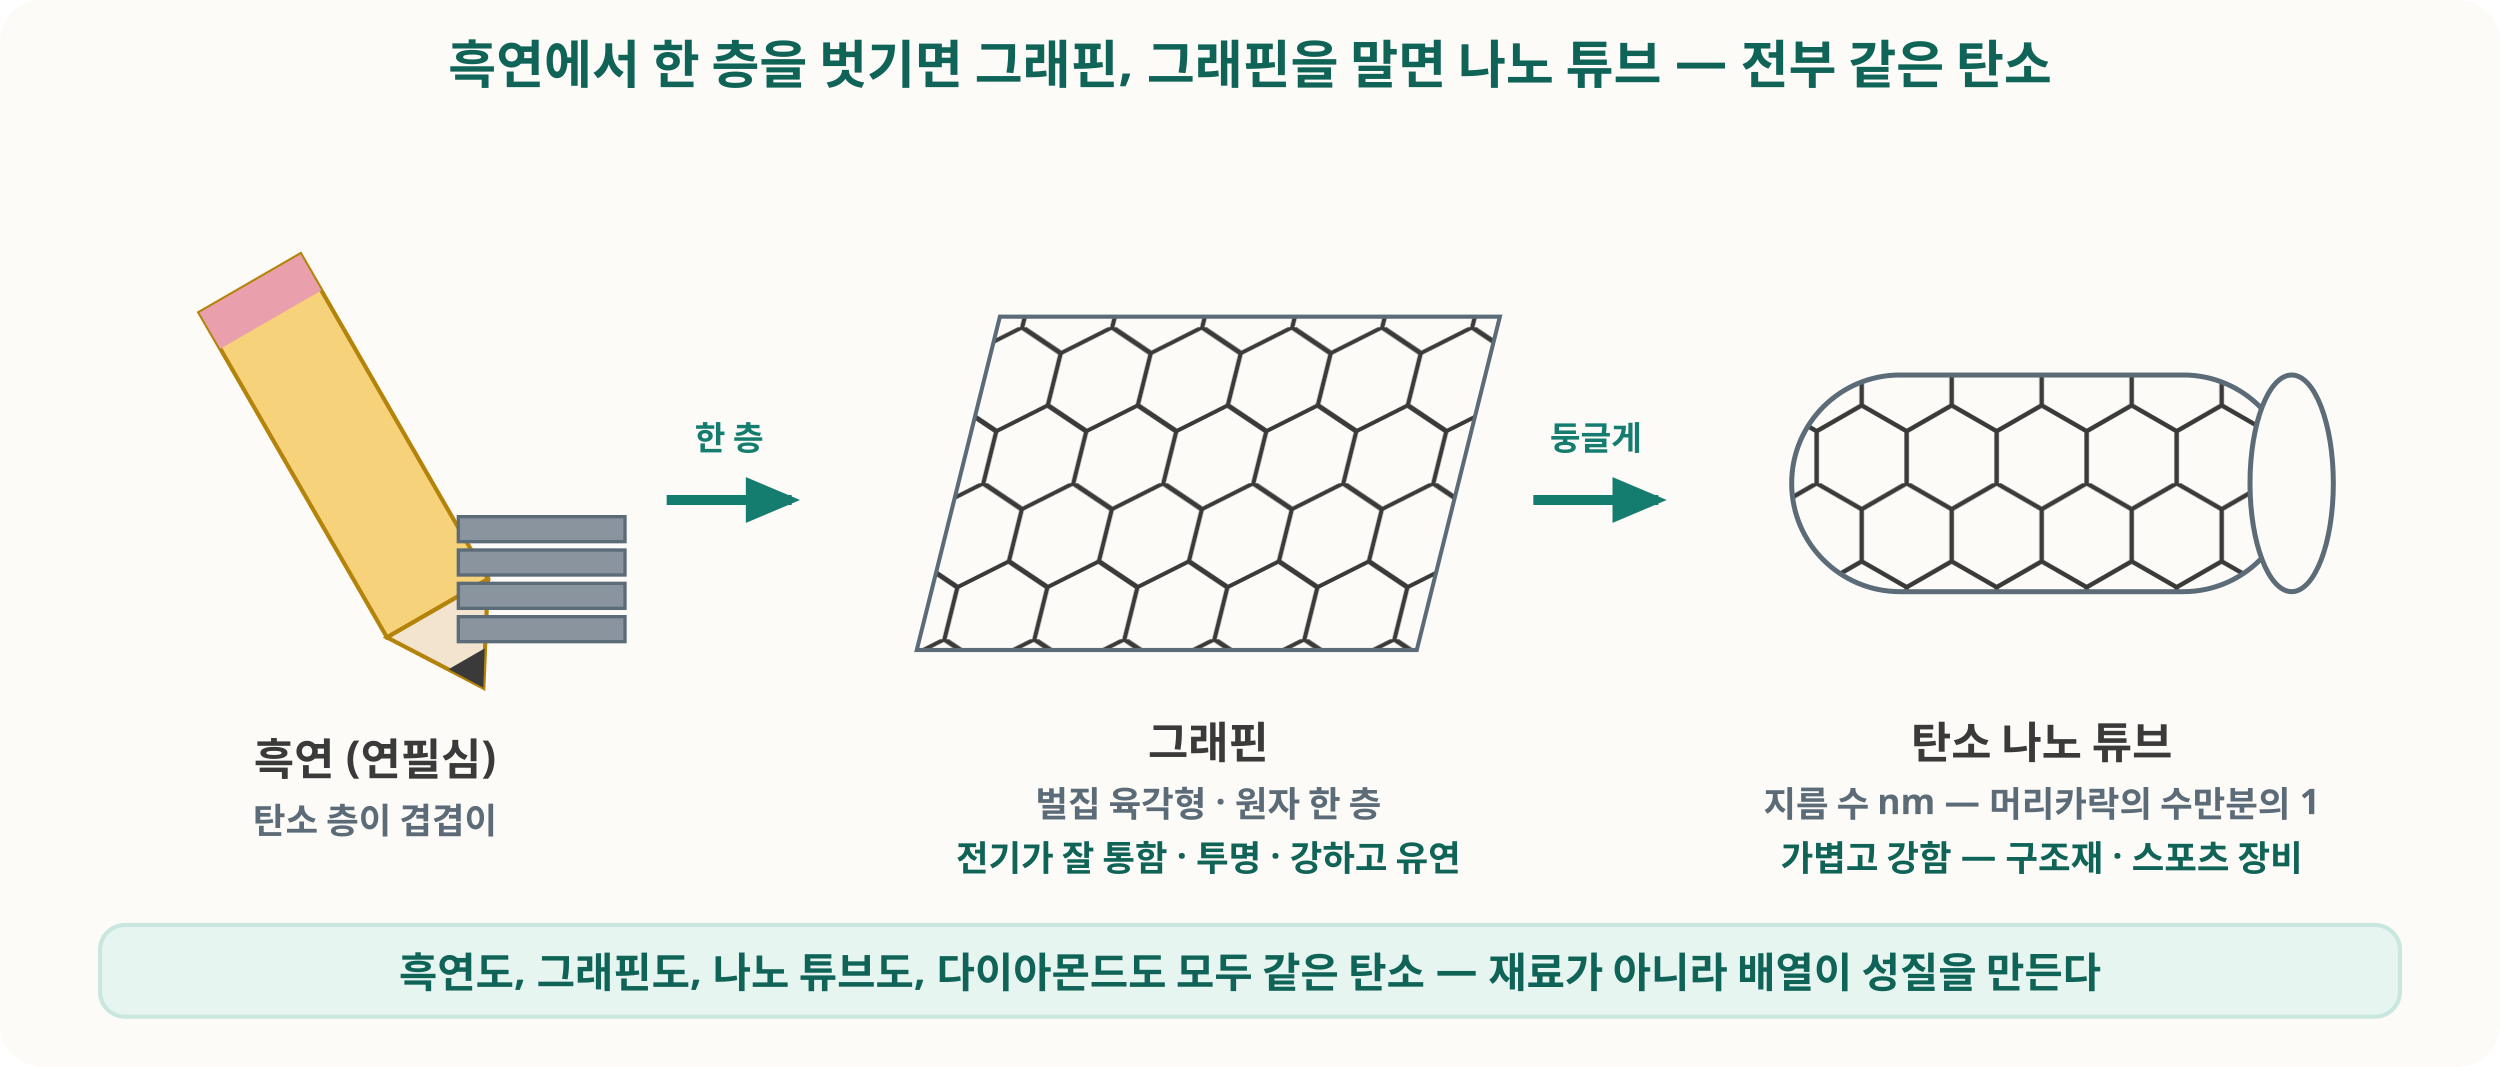
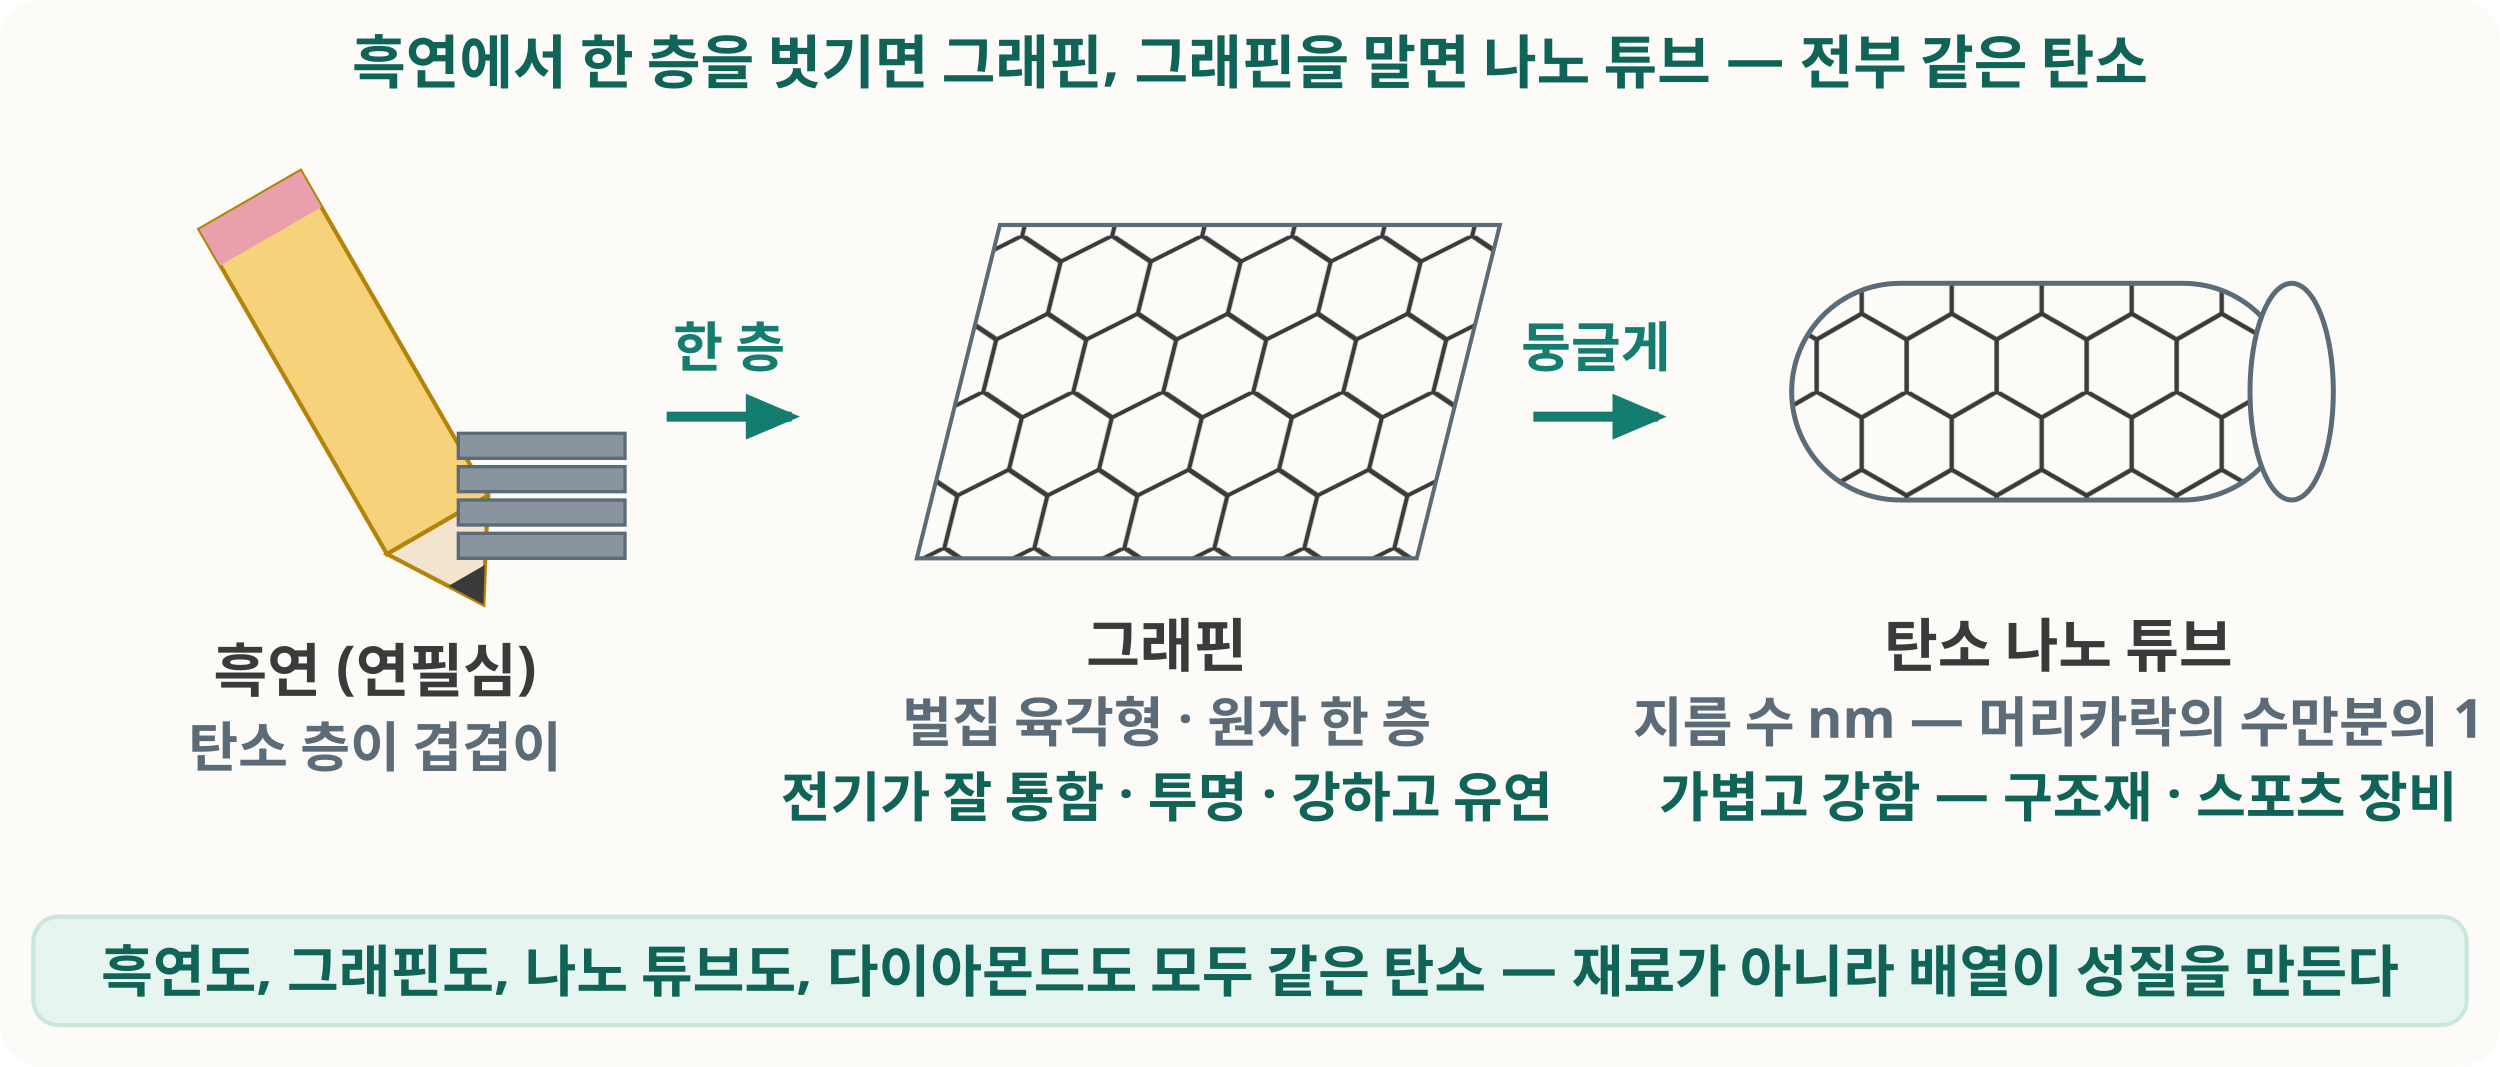
<svg width="600" height="256" viewBox="0 0 600 256" font-family="PC Sans">
  <defs>
    <marker id="arrB-1205-04" markerUnits="userSpaceOnUse" markerWidth="13" markerHeight="11" refX="11" refY="5.5" orient="auto">
      <path d="M0,0 L13,5.5 L0,11 Z" fill="#147D6F" />
    </marker>
  </defs>
  <defs>
    <pattern id="hex-1205-04" width="24" height="41.6" patternUnits="userSpaceOnUse" patternTransform="scale(0.9)">
      <path d="M12,0 L24,6.9 L24,20.8 L12,27.7 L0,20.8 L0,6.9 Z M12,27.7 L12,41.6 M24,20.8 L36,27.7 M0,20.8 L-12,27.7" fill="none" stroke="#3A3A3A" stroke-width="1.2" />
    </pattern>
  </defs>
  <rect width="600" height="256" rx="10" fill="#FDFBF7" />
-   <text x="300" y="20" text-anchor="middle" font-size="12.5" font-weight="900" fill="#0F6357">흑연에서 한 층을 벗기면 그래핀, 그래핀을 말면 나노 튜브 — 전부 같은 탄소</text>
-   <g transform="translate(90,120)">
+   <text x="300" y="20" text-anchor="middle" font-size="14" font-weight="900" fill="#0F6357">흑연에서 한 층을 벗기면 그래핀, 그래핀을 말면 나노 튜브 — 전부 같은 탄소</text>
+   <g transform="translate(90,100)">
    <g transform="rotate(-30)">
      <rect x="-14" y="-60" width="28" height="90" fill="#F6D27A" stroke="#B4830A" stroke-width="1" />
      <path d="M-14,30 L0,52 L14,30 Z" fill="#F3E4D0" stroke="#B4830A" stroke-width="1" />
      <path d="M-5,44 L0,52 L5,44 Z" fill="#3A3A3A" />
      <rect x="-14" y="-60" width="28" height="10" fill="#E9A0AC" />
    </g>
    <g transform="translate(40,20)">
      <g fill="#8A949E" stroke="#5B6B77" stroke-width="0.8">
        <rect x="-20" y="-16" width="40" height="6" />
        <rect x="-20" y="-8" width="40" height="6" />
        <rect x="-20" y="0" width="40" height="6" />
        <rect x="-20" y="8" width="40" height="6" />
      </g>
    </g>
-     <text y="66" text-anchor="middle" font-size="10.5" font-weight="900" fill="#3A3A3A">흑연 (연필심)</text>
-     <text y="80" text-anchor="middle" font-size="8.5" font-weight="700" fill="#5B6B77">탄소 층이 겹겹이</text>
+     <text y="66" text-anchor="middle" font-size="14" font-weight="900" fill="#3A3A3A">흑연 (연필심)</text>
+     <text y="84" text-anchor="middle" font-size="13" font-weight="700" fill="#5B6B77">탄소 층이 겹겹이</text>
  </g>
-   <path d="M160,120 h30" stroke="#147D6F" stroke-width="2.4" marker-end="url(#arrB-1205-04)" />
-   <text x="175" y="108" text-anchor="middle" font-size="8" font-weight="900" fill="#147D6F">한 층</text>
-   <g transform="translate(290,116)">
+   <path d="M160,100 h30" stroke="#147D6F" stroke-width="2.4" marker-end="url(#arrB-1205-04)" />
+   <text x="175" y="88" text-anchor="middle" font-size="13" font-weight="900" fill="#147D6F">한 층</text>
+   <g transform="translate(290,94)">
    <g transform="skewX(-14)">
      <rect x="-60" y="-40" width="120" height="80" fill="url(#hex-1205-04)" stroke="#5B6B77" stroke-width="1" />
    </g>
-     <text y="66" text-anchor="middle" font-size="10.5" font-weight="900" fill="#3A3A3A">그래핀</text>
-     <text y="80" text-anchor="middle" font-size="8.5" font-weight="700" fill="#5B6B77">벌집 육각형 · 원자 한 층</text>
-     <text y="93" text-anchor="middle" font-size="8.5" font-weight="900" fill="#0F6357">전기가 잘 통함 · 투명 · 강하고 유연</text>
+     <text x="-10" y="66" text-anchor="middle" font-size="14" font-weight="900" fill="#3A3A3A">그래핀</text>
+     <text x="-10" y="84" text-anchor="middle" font-size="13" font-weight="700" fill="#5B6B77">벌집 육각형 · 원자 한 층</text>
+     <text x="-10" y="102" text-anchor="middle" font-size="13" font-weight="900" fill="#0F6357">전기가 잘 통함 · 투명 · 강하고 유연</text>
  </g>
-   <path d="M368,120 h30" stroke="#147D6F" stroke-width="2.4" marker-end="url(#arrB-1205-04)" />
-   <text x="383" y="108" text-anchor="middle" font-size="8" font-weight="900" fill="#147D6F">둥글게</text>
-   <g transform="translate(490,116)">
+   <path d="M368,100 h30" stroke="#147D6F" stroke-width="2.4" marker-end="url(#arrB-1205-04)" />
+   <text x="383" y="88" text-anchor="middle" font-size="13" font-weight="900" fill="#147D6F">둥글게</text>
+   <g transform="translate(490,94)">
    <rect x="-60" y="-26" width="120" height="52" rx="26" fill="url(#hex-1205-04)" stroke="#5B6B77" stroke-width="1.2" />
    <ellipse cx="60" cy="0" rx="10" ry="26" fill="#FDFBF7" stroke="#5B6B77" stroke-width="1.2" />
-     <text y="66" text-anchor="middle" font-size="10.5" font-weight="900" fill="#3A3A3A">탄소 나노 튜브</text>
-     <text y="80" text-anchor="middle" font-size="8.5" font-weight="700" fill="#5B6B77">지름 수 nm — 머리카락의 수만분의 1</text>
-     <text y="93" text-anchor="middle" font-size="8.5" font-weight="900" fill="#0F6357">가볍고 강함 — 구조재 · 스포츠 장비</text>
+     <text x="4" y="66" text-anchor="middle" font-size="14" font-weight="900" fill="#3A3A3A">탄소 나노 튜브</text>
+     <text x="4" y="84" text-anchor="middle" font-size="13" font-weight="700" fill="#5B6B77">지름 수 nm — 머리카락의 수만분의 1</text>
+     <text x="4" y="102" text-anchor="middle" font-size="13" font-weight="900" fill="#0F6357">가볍고 강함 — 구조재 · 스포츠 장비</text>
  </g>
-   <rect x="24" y="222" width="552" height="22" rx="6" fill="#E7F5F1" stroke="#C9E7DF" stroke-width="1" />
-   <text x="300" y="237" text-anchor="middle" font-size="10" font-weight="900" fill="#0F6357">흑연도, 그래핀도, 나노 튜브도, 다이아몬드도 모두 같은 탄소 — 재료가 아니라 배열이 성질을 만든다</text>
+   <rect x="8" y="220" width="584" height="26" rx="6" fill="#E7F5F1" stroke="#C9E7DF" stroke-width="1" />
+   <text x="300" y="238" text-anchor="middle" font-size="13.5" font-weight="900" fill="#0F6357">흑연도, 그래핀도, 나노 튜브도, 다이아몬드도 모두 같은 탄소 — 재료가 아니라 배열이 성질을 만든다</text>
</svg>
